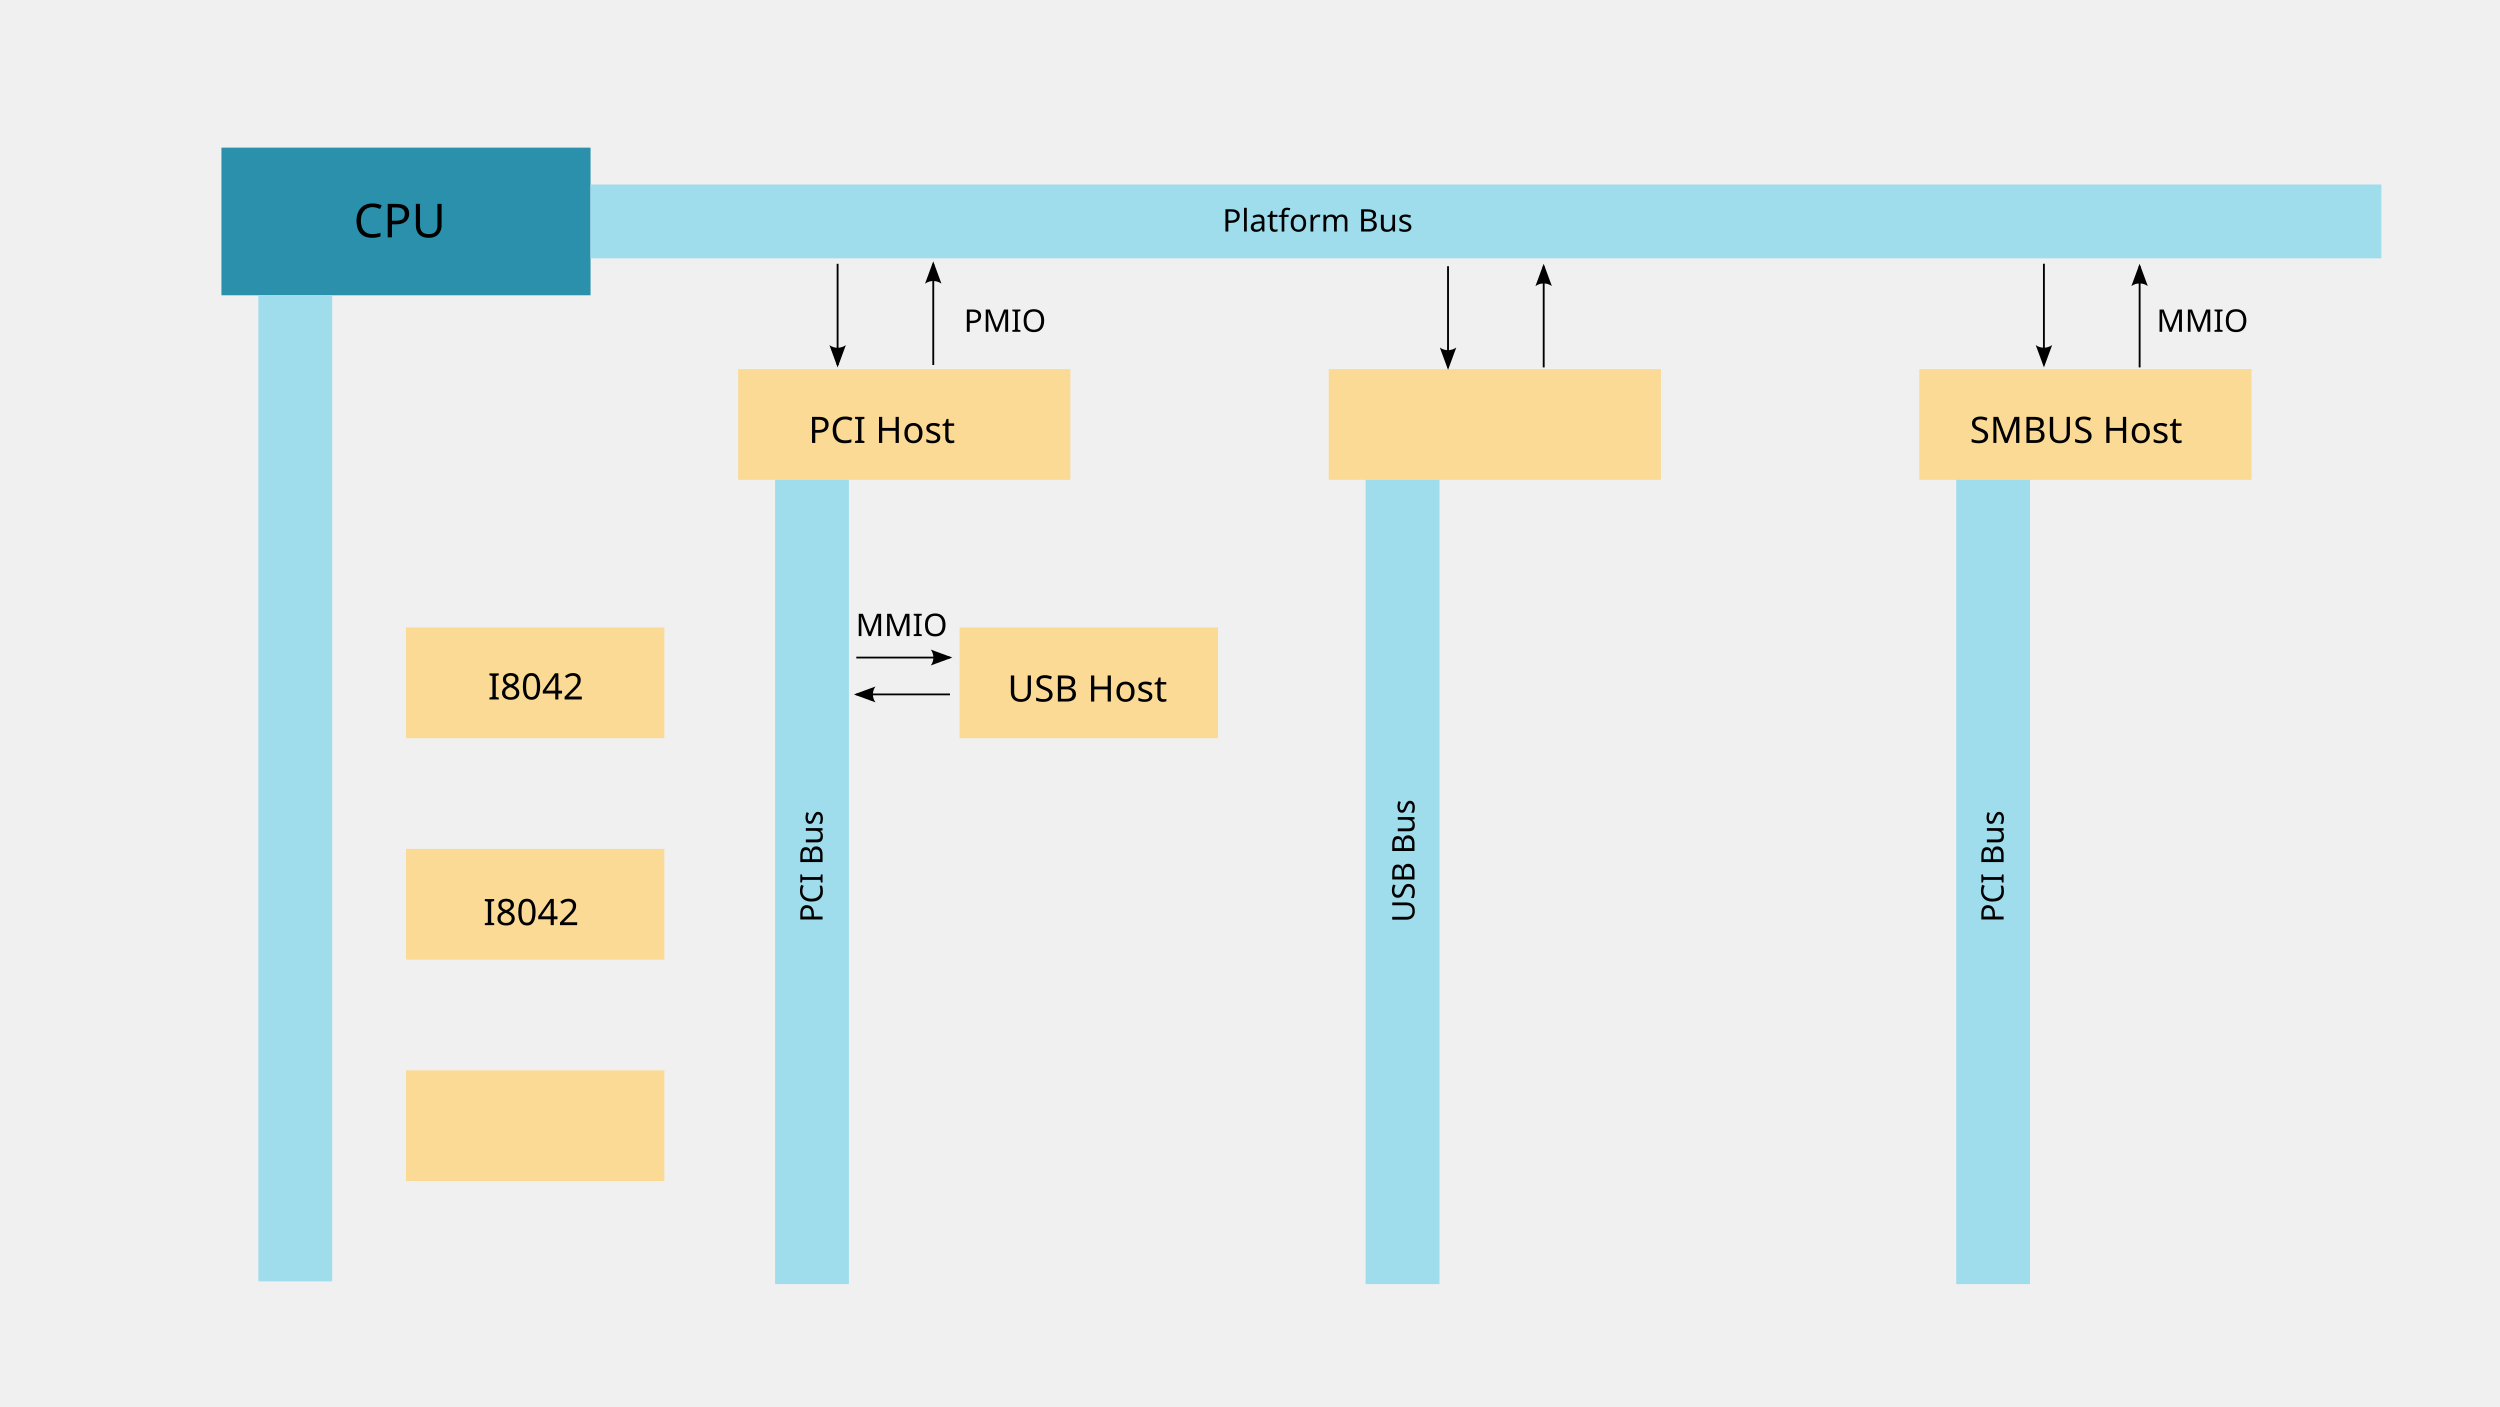
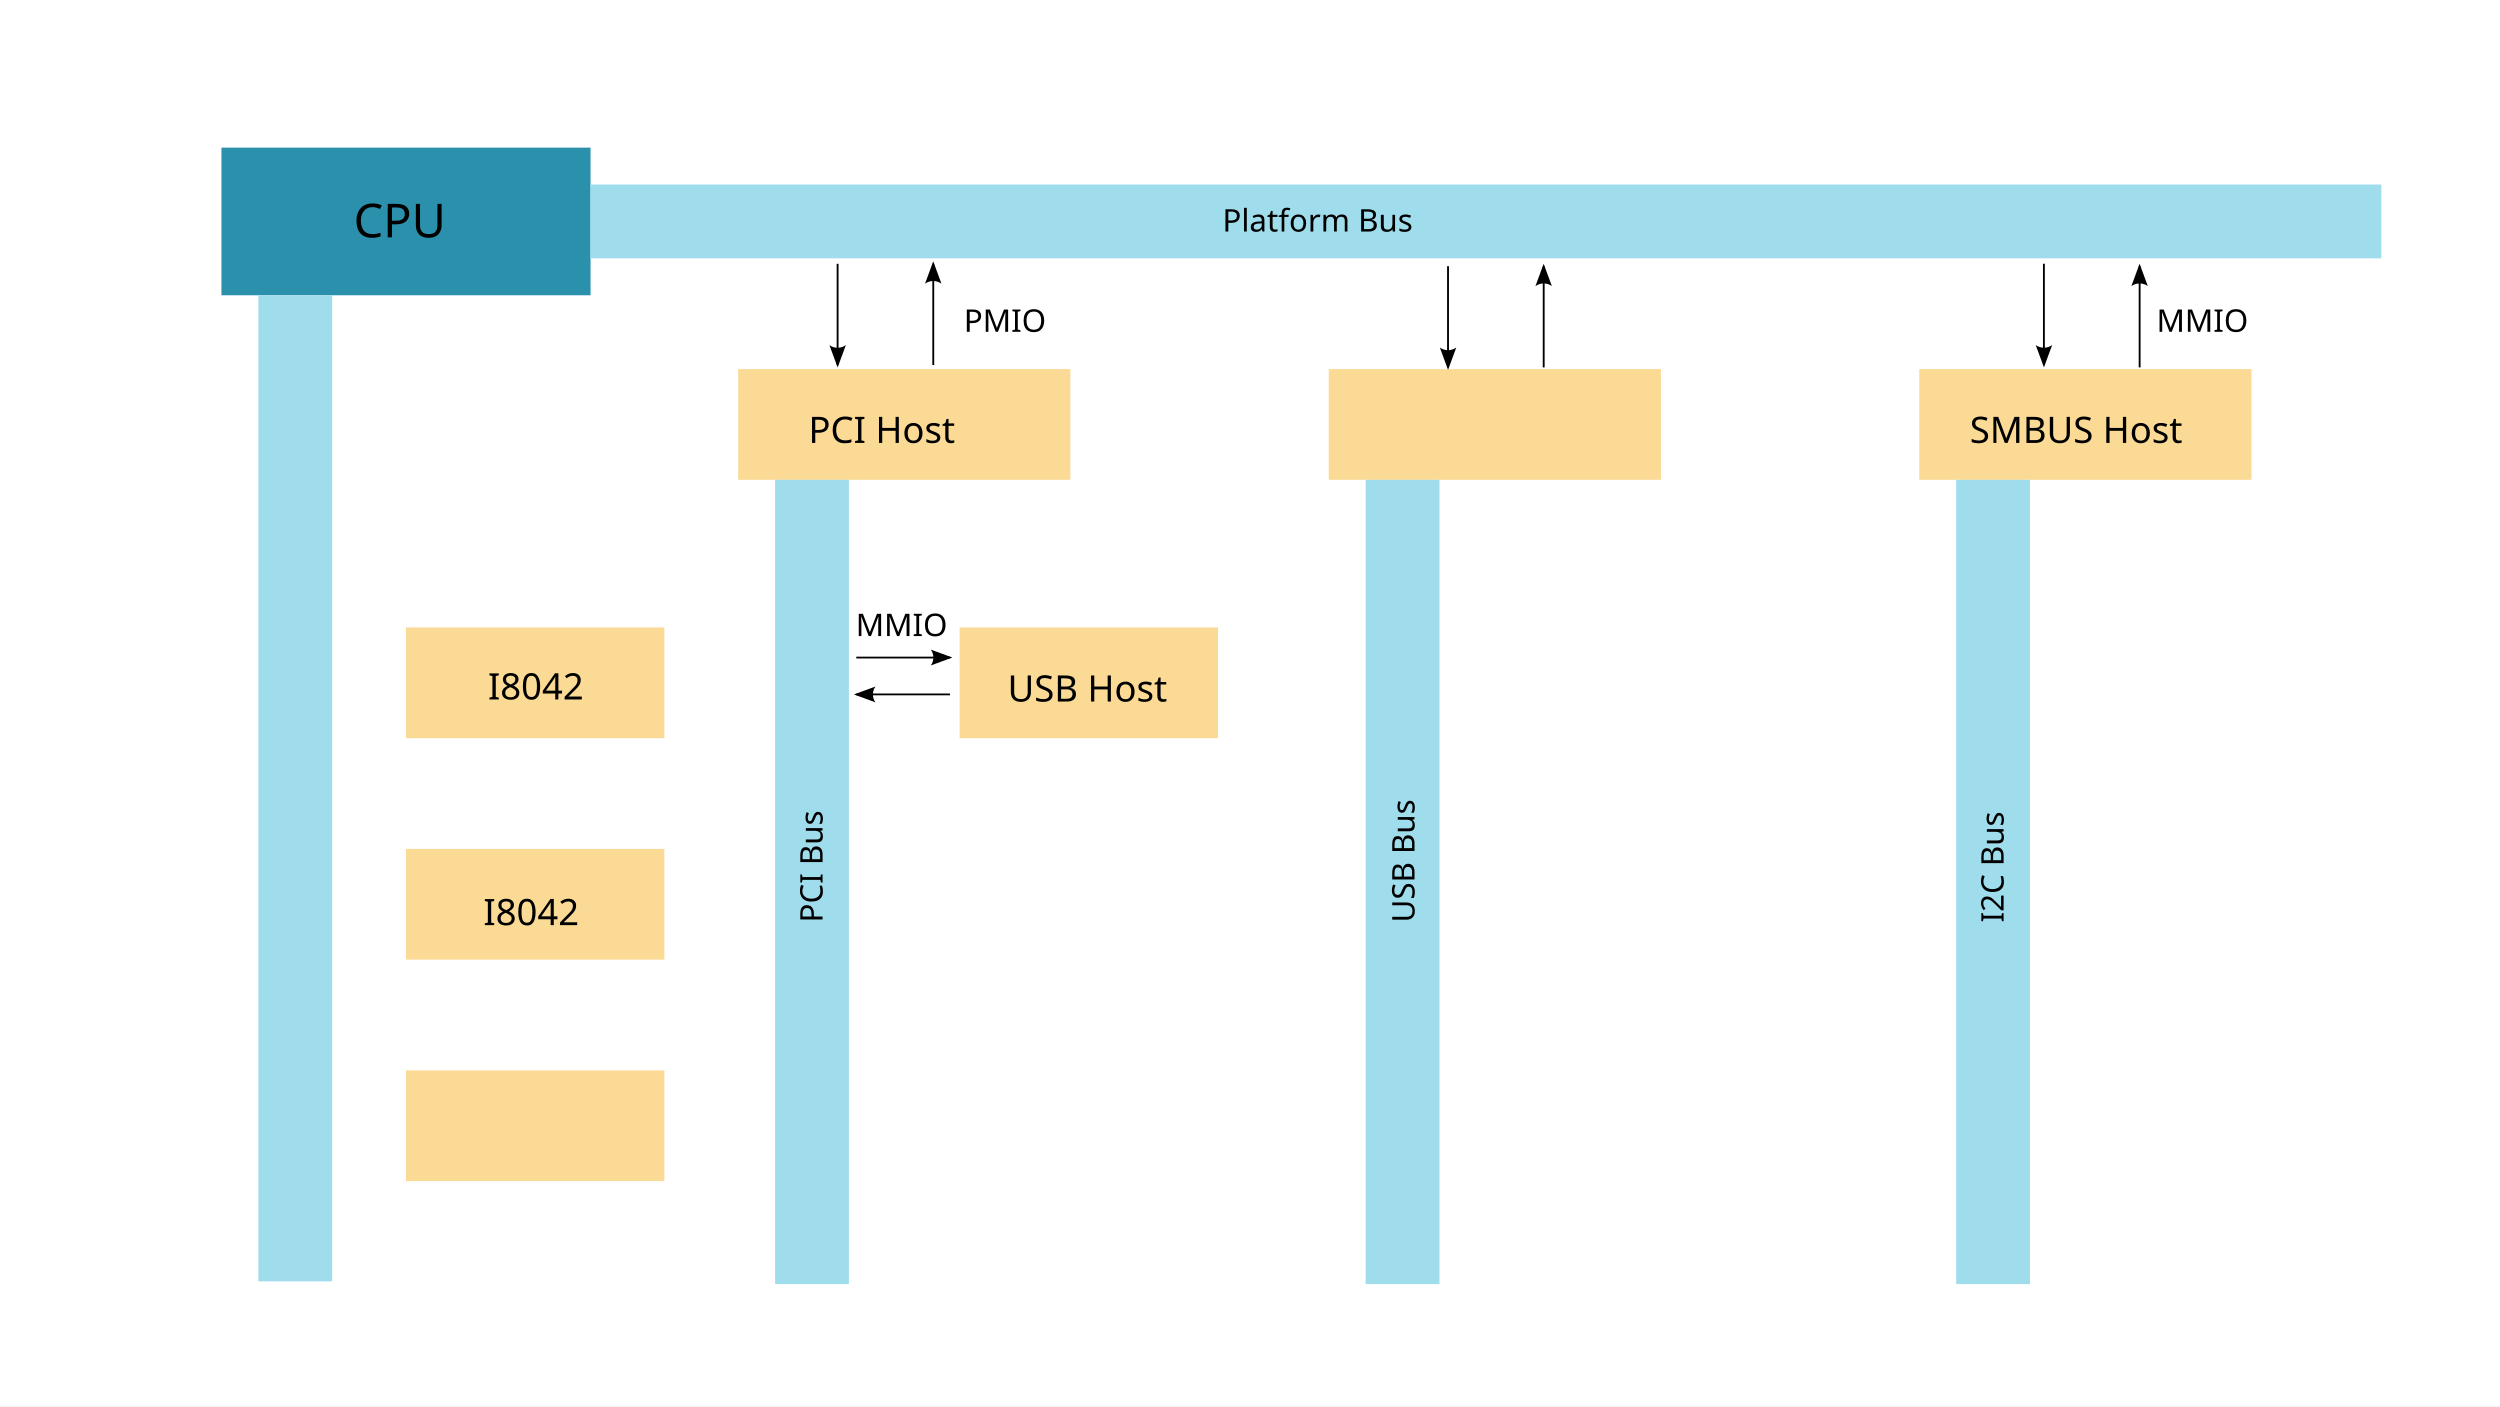
<svg xmlns="http://www.w3.org/2000/svg" width="1280" height="720" viewBox="0 0 338.667 190.5" version="1.1" id="svg5">
  <defs id="defs2">
    <marker style="overflow:visible" id="Arrow2Lstart" refX="0.0" refY="0.0" orient="auto">
      <path transform="scale(1.1) translate(1,0)" d="M 8.719,4.034 L -2.207,0.016 L 8.719,-4.002 C 6.973,-1.63 6.983,1.616 8.719,4.034 z " style="fill-rule:evenodd;fill:context-stroke;stroke-width:0.625;stroke-linejoin:round" id="path29596" />
    </marker>
    <marker style="overflow:visible" id="Arrow2Lstart-0" refX="0" refY="0" orient="auto">
      <path transform="matrix(1.1,0,0,1.1,1.1,0)" d="M 8.719,4.034 -2.207,0.016 8.719,-4.002 c -1.745,2.372 -1.735,5.617 -6e-7,8.035 z" style="fill:context-stroke;fill-rule:evenodd;stroke-width:0.625;stroke-linejoin:round" id="path29596-6" />
    </marker>
    <marker style="overflow:visible" id="Arrow2Lstart-0-6" refX="0" refY="0" orient="auto">
      <path transform="matrix(1.1,0,0,1.1,1.1,0)" d="M 8.719,4.034 -2.207,0.016 8.719,-4.002 c -1.745,2.372 -1.735,5.617 -6e-7,8.035 z" style="fill:context-stroke;fill-rule:evenodd;stroke-width:0.625;stroke-linejoin:round" id="path29596-6-1" />
    </marker>
    <marker style="overflow:visible" id="Arrow2Lstart-0-6-7" refX="0" refY="0" orient="auto">
      <path transform="matrix(1.1,0,0,1.1,1.1,0)" d="M 8.719,4.034 -2.207,0.016 8.719,-4.002 c -1.745,2.372 -1.735,5.617 -6e-7,8.035 z" style="fill:context-stroke;fill-rule:evenodd;stroke-width:0.625;stroke-linejoin:round" id="path29596-6-1-9" />
    </marker>
    <marker style="overflow:visible" id="Arrow2Lstart-0-6-0" refX="0" refY="0" orient="auto">
      <path transform="matrix(1.1,0,0,1.1,1.1,0)" d="M 8.719,4.034 -2.207,0.016 8.719,-4.002 c -1.745,2.372 -1.735,5.617 -6e-7,8.035 z" style="fill:context-stroke;fill-rule:evenodd;stroke-width:0.625;stroke-linejoin:round" id="path29596-6-1-2" />
    </marker>
    <marker style="overflow:visible" id="Arrow2Lstart-0-6-7-9" refX="0" refY="0" orient="auto">
      <path transform="matrix(1.1,0,0,1.1,1.1,0)" d="M 8.719,4.034 -2.207,0.016 8.719,-4.002 c -1.745,2.372 -1.735,5.617 -6e-7,8.035 z" style="fill:context-stroke;fill-rule:evenodd;stroke-width:0.625;stroke-linejoin:round" id="path29596-6-1-9-1" />
    </marker>
    <marker style="overflow:visible" id="Arrow2Lstart-0-6-7-9-7" refX="0" refY="0" orient="auto">
      <path transform="matrix(1.1,0,0,1.1,1.1,0)" d="M 8.719,4.034 -2.207,0.016 8.719,-4.002 c -1.745,2.372 -1.735,5.617 -6e-7,8.035 z" style="fill:context-stroke;fill-rule:evenodd;stroke-width:0.625;stroke-linejoin:round" id="path29596-6-1-9-1-0" />
    </marker>
  </defs>
  <g id="layer1">
+     <rect style="fill:#ffffff;stroke-width:2.698;stroke-dasharray:64.747, 64.747" id="rect2324" width="338.667" height="190.5" x="0" y="0" />
    <rect style="fill:#fada95;fill-opacity:1;stroke-width:0.606" id="rect20083" width="35" height="15" x="130" y="85" />
    <rect style="fill:#000000;fill-opacity:0;stroke-width:100.858" id="rect45049" width="338.667" height="190.5" x="0" y="0" />
    <rect style="fill:#fada95;fill-opacity:1;stroke-width:0.687" id="rect13163" width="45" height="15" x="180" y="50" />
    <rect style="fill:#2a90ab;fill-opacity:1;stroke-width:0.836" id="rect103" width="50" height="20" x="30" y="20" />
    <rect style="fill:#fada95;fill-opacity:1;stroke-width:0.687" id="rect103-3" width="45" height="15" x="100" y="50" />
    <rect style="fill:#fada95;fill-opacity:1;stroke-width:0.606" id="rect103-3-6" width="35" height="15" x="55" y="85" />
    <rect style="fill:#fada95;fill-opacity:1;stroke-width:0.606" id="rect103-3-6-7" width="35" height="15" x="55" y="115" />
    <rect style="fill:#fada95;fill-opacity:1;stroke-width:0.606" id="rect103-3-6-7-5" width="35" height="15" x="55" y="145" />
    <rect style="fill:#fada95;fill-opacity:1;stroke-width:0.687" id="rect103-3-7" width="45" height="15" x="260" y="50" />
    <text xml:space="preserve" style="font-size:6.35px;line-height:1.25;font-family:sans-serif;stroke-width:0.265" x="47.903" y="32.15" id="text3058">
      <tspan id="tspan3056" style="font-size:6.35px;stroke-width:0.265" x="47.903" y="32.15">CPU</tspan>
    </text>
    <text xml:space="preserve" style="font-size:4.939px;line-height:1.25;font-family:sans-serif;stroke-width:0.265" x="109.518" y="59.998" id="text3058-5">
      <tspan id="tspan3056-3" style="font-size:4.939px;stroke-width:0.265" x="109.518" y="59.998">PCI Host</tspan>
    </text>
    <text xml:space="preserve" style="font-size:4.939px;line-height:1.25;font-family:sans-serif;stroke-width:0.265" x="66.098" y="94.748" id="text3058-5-3">
      <tspan id="tspan3056-3-5" style="font-size:4.939px;stroke-width:0.265" x="66.098" y="94.748">I8042</tspan>
    </text>
    <text xml:space="preserve" style="font-size:4.939px;line-height:1.25;font-family:sans-serif;stroke-width:0.265" x="65.475" y="125.325" id="text3058-5-3-6">
      <tspan id="tspan3056-3-5-2" style="font-size:4.939px;stroke-width:0.265" x="65.475" y="125.325">I8042</tspan>
    </text>
    <text xml:space="preserve" style="font-size:4.939px;line-height:1.25;font-family:sans-serif;stroke-width:0.265" x="136.499" y="95.036" id="text3058-5-5">
      <tspan id="tspan3056-3-6" style="font-size:4.939px;stroke-width:0.265" x="136.499" y="95.036">USB Host</tspan>
    </text>
    <text xml:space="preserve" style="font-size:4.939px;line-height:1.25;font-family:sans-serif;stroke-width:0.265" x="266.845" y="59.998" id="text3058-5-5-2">
      <tspan id="tspan3056-3-6-9" style="font-size:4.939px;stroke-width:0.265" x="266.845" y="59.998">SMBUS Host</tspan>
    </text>
    <rect style="fill:#9fdded;fill-opacity:1;stroke-width:3.591" id="rect22969" width="242.595" height="10" x="80" y="24.995" />
    <rect style="fill:#9fdded;fill-opacity:1;stroke-width:2.407" id="rect22969-7" width="108.952" height="10" x="65" y="-115" transform="rotate(90)" />
    <rect style="fill:#9fdded;fill-opacity:1;stroke-width:2.665" id="rect22969-7-7" width="133.58" height="10" x="40" y="-45" transform="rotate(90)" />
    <rect style="fill:#9fdded;fill-opacity:1;stroke-width:2.407" id="rect22969-7-5" width="108.952" height="10" x="65" y="-195" transform="rotate(90)" />
    <rect style="fill:#9fdded;fill-opacity:1;stroke-width:2.407" id="rect22969-7-5-9" width="108.952" height="10" x="65" y="-275" transform="rotate(90)" />
    <text xml:space="preserve" style="font-size:4.233px;line-height:1.25;font-family:sans-serif;stroke-width:0.265" x="165.6" y="31.365" id="text24994">
      <tspan id="tspan24992" style="stroke-width:0.265" x="165.6" y="31.365">Platform Bus</tspan>
    </text>
    <text xml:space="preserve" style="font-size:4.233px;line-height:1.25;font-family:sans-serif;stroke-width:0.265" x="-124.961" y="111.433" id="text24994-2" transform="rotate(-90)">
      <tspan id="tspan24992-2" style="stroke-width:0.265" x="-124.961" y="111.433">PCI Bus</tspan>
    </text>
    <path style="fill:none;stroke:#000000;stroke-width:0.252px;stroke-linecap:butt;stroke-linejoin:miter;stroke-opacity:1;marker-start:url(#Arrow2Lstart)" d="M 126.427,35.736 V 49.444" id="path29439" />
    <path style="fill:none;stroke:#000000;stroke-width:0.252px;stroke-linecap:butt;stroke-linejoin:miter;stroke-opacity:1;marker-start:url(#Arrow2Lstart-0)" d="M 209.119,36.064 V 49.772" id="path29439-2" />
    <path style="fill:none;stroke:#000000;stroke-width:0.252px;stroke-linecap:butt;stroke-linejoin:miter;stroke-opacity:1;marker-start:url(#Arrow2Lstart-0-6)" d="M 289.849,36.064 V 49.772" id="path29439-2-8" />
    <path style="fill:none;stroke:#000000;stroke-width:0.252px;stroke-linecap:butt;stroke-linejoin:miter;stroke-opacity:1;marker-start:url(#Arrow2Lstart-0-6)" d="M 276.881,49.436 V 35.728" id="path29964" />
    <path style="fill:none;stroke:#000000;stroke-width:0.252px;stroke-linecap:butt;stroke-linejoin:miter;stroke-opacity:1;marker-start:url(#Arrow2Lstart-0-6-7)" d="M 196.159,49.772 V 36.064" id="path29964-2" />
    <path style="fill:none;stroke:#000000;stroke-width:0.243px;stroke-linecap:butt;stroke-linejoin:miter;stroke-opacity:1;marker-start:url(#Arrow2Lstart-0-6-7-9)" d="M 128.69,89.078 H 116" id="path29964-2-2" />
    <path style="fill:none;stroke:#000000;stroke-width:0.243px;stroke-linecap:butt;stroke-linejoin:miter;stroke-opacity:1;marker-start:url(#Arrow2Lstart-0-6-7-9-7)" d="m 116,94.069 h 12.69" id="path29964-2-2-9" />
    <path style="fill:none;stroke:#000000;stroke-width:0.252px;stroke-linecap:butt;stroke-linejoin:miter;stroke-opacity:1;marker-start:url(#Arrow2Lstart-0-6-0)" d="M 113.467,49.444 V 35.736" id="path29964-3" />
    <text xml:space="preserve" style="font-size:4.233px;line-height:1.25;font-family:sans-serif;stroke-width:0.265" x="-124.961" y="271.423" id="text34004" transform="rotate(-90)">
-       <tspan id="tspan34002" style="stroke-width:0.265" x="-124.961" y="271.423">PCI Bus</tspan>
+       <tspan style="stroke-width:0.265" x="-124.961" y="271.423" id="tspan1194">I2C Bus</tspan>
    </text>
    <text xml:space="preserve" style="font-size:4.233px;line-height:1.25;font-family:sans-serif;stroke-width:0.265" x="-124.961" y="191.619" id="text34008" transform="rotate(-90)">
      <tspan id="tspan34006" style="stroke-width:0.265" x="-124.961" y="191.619">USB Bus</tspan>
    </text>
    <text xml:space="preserve" style="font-size:4.233px;line-height:1.25;font-family:sans-serif;stroke-width:0.265" x="130.568" y="44.945" id="text47179">
      <tspan id="tspan47177" style="stroke-width:0.265" x="130.568" y="44.945">PMIO</tspan>
    </text>
    <text xml:space="preserve" style="font-size:4.233px;line-height:1.25;font-family:sans-serif;stroke-width:0.265" x="292.141" y="44.945" id="text50187">
      <tspan id="tspan50185" style="stroke-width:0.265" x="292.141" y="44.945">MMIO</tspan>
    </text>
    <text xml:space="preserve" style="font-size:4.233px;line-height:1.25;font-family:sans-serif;stroke-width:0.265" x="115.924" y="86.162" id="text50191">
      <tspan id="tspan50189" style="stroke-width:0.265" x="115.924" y="86.162">MMIO</tspan>
    </text>
+     <rect style="fill:#b3b3b3;stroke-width:0.265;stroke-dasharray:6.35, 6.35" id="rect2278" width="25.17" x="-8.432" y="52.98" height="0" />
  </g>
</svg>
